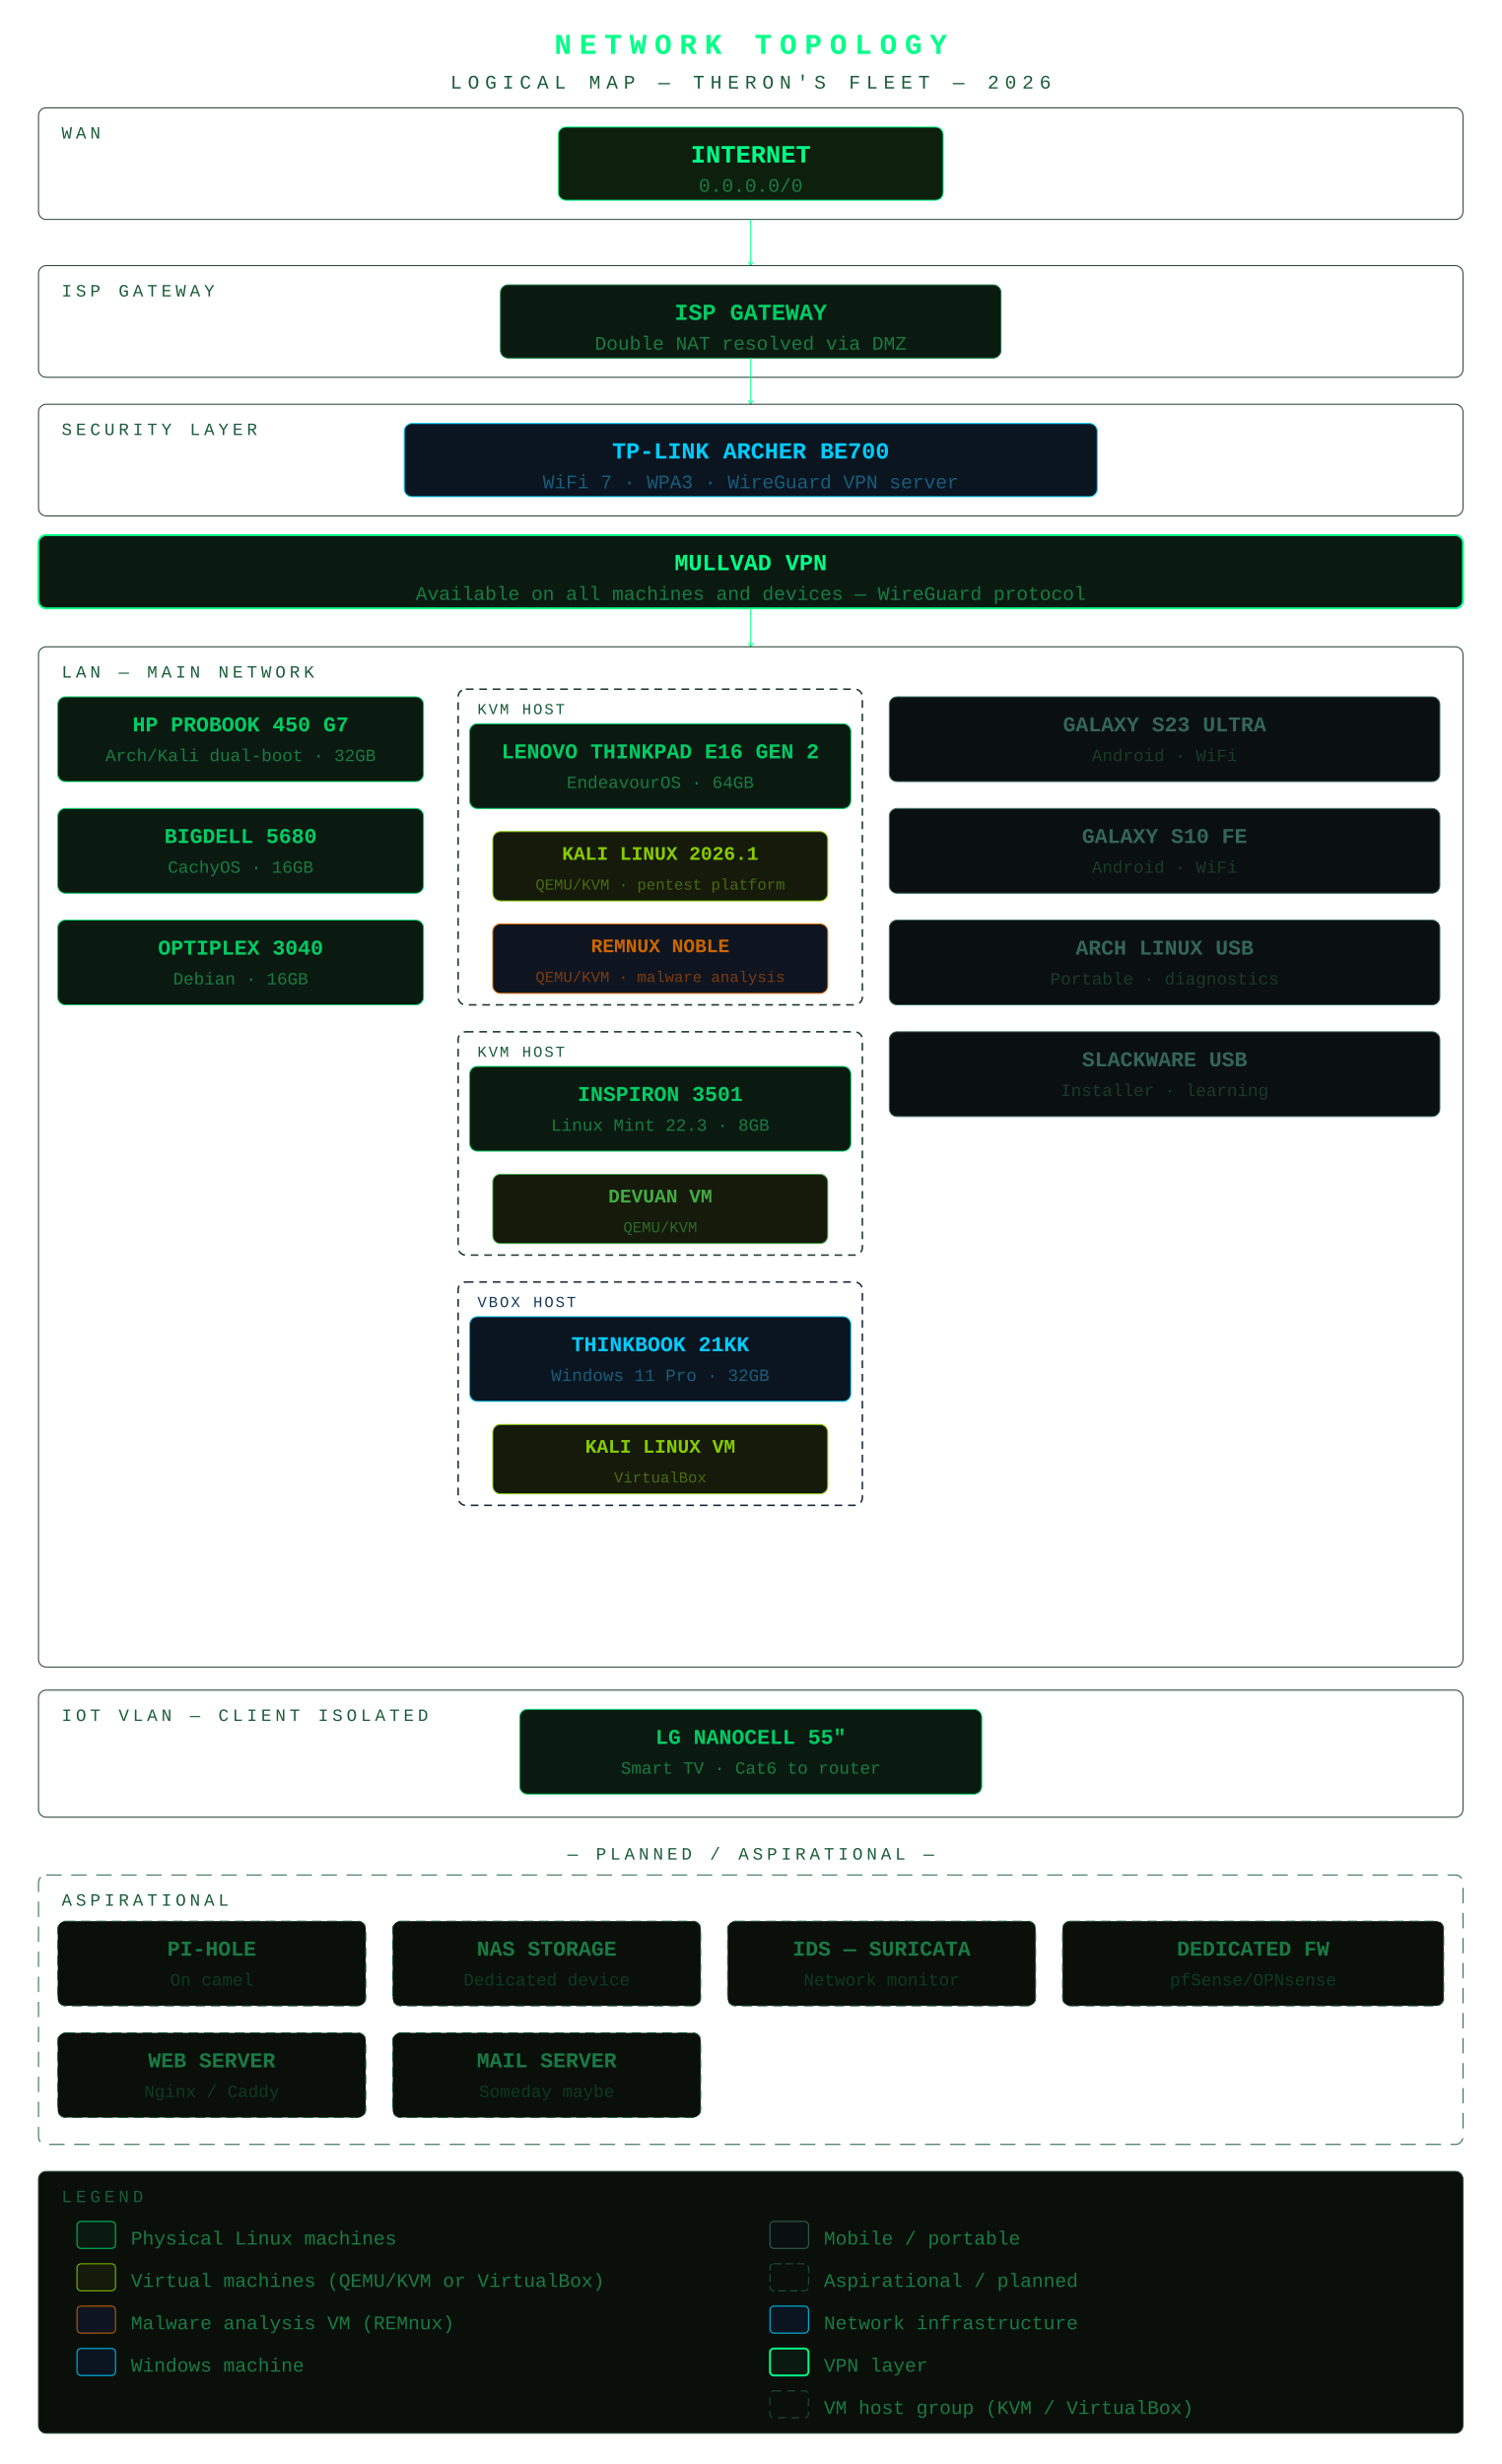
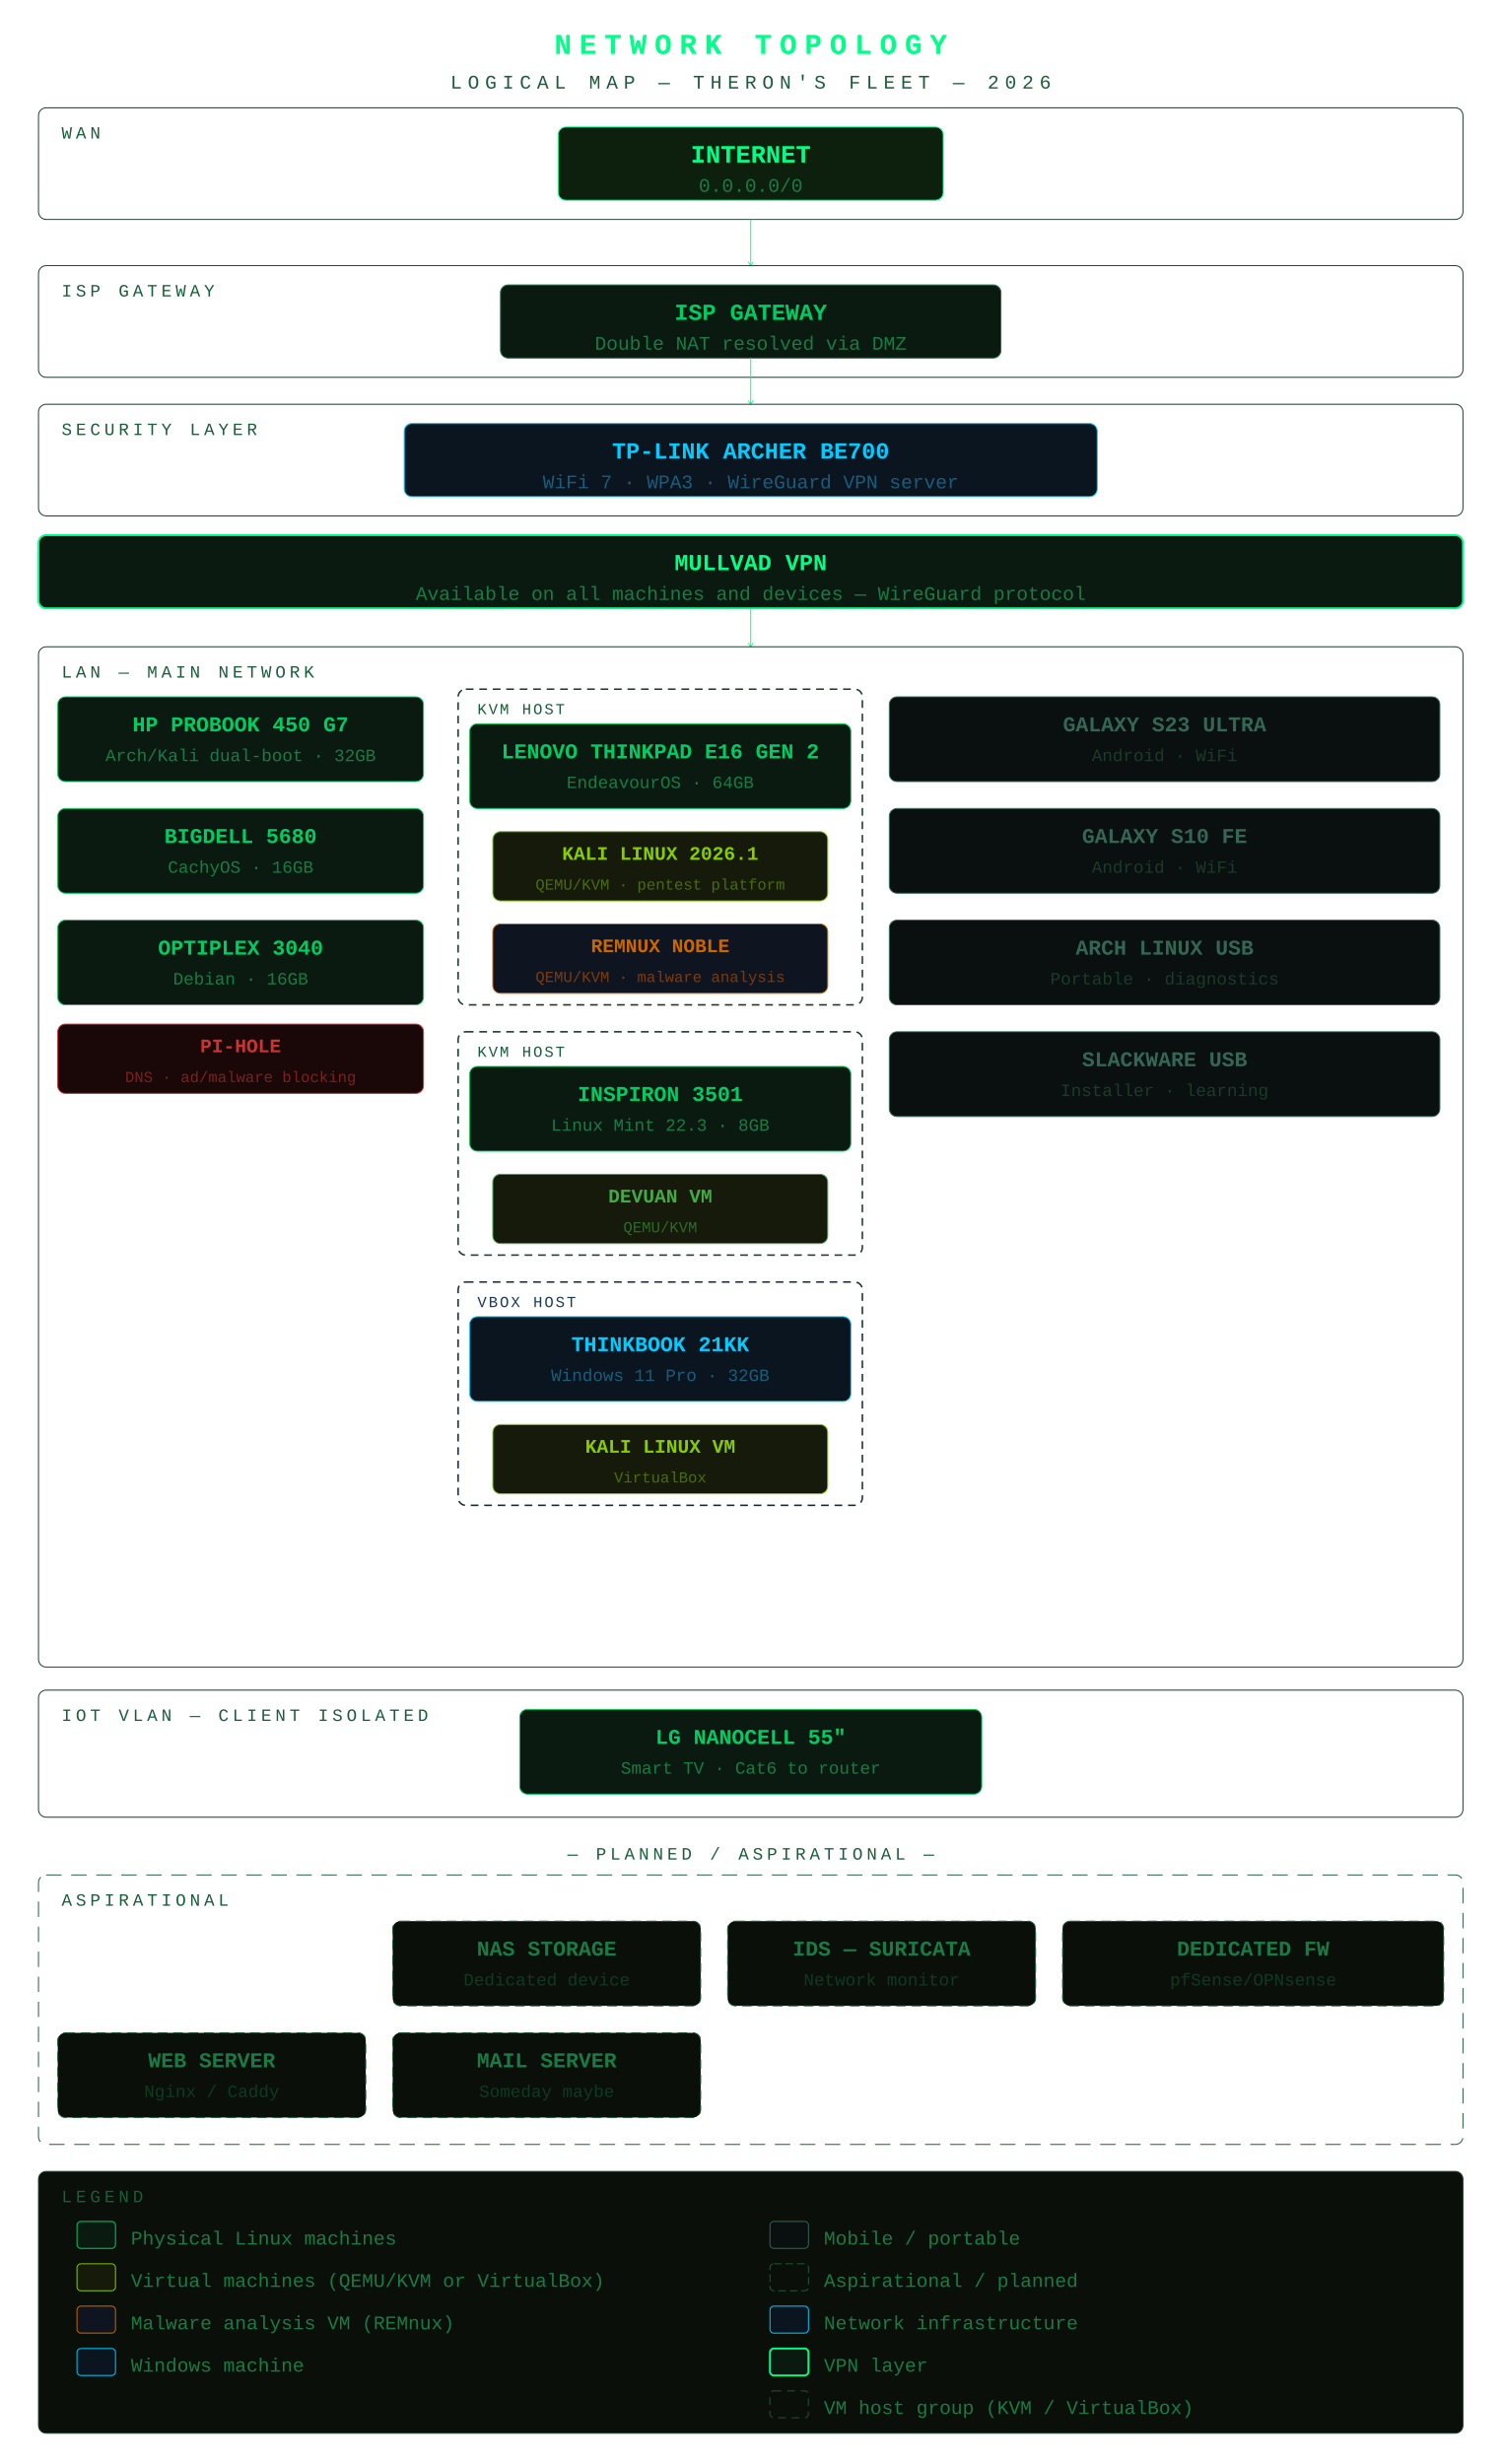
<svg xmlns="http://www.w3.org/2000/svg" width="100%" viewBox="0 0 780 1280" style="background:#0a0f0a;border-radius:8px">
  <defs>
    <marker id="arrow" viewBox="0 0 10 10" refX="8" refY="5" markerWidth="6" markerHeight="6" orient="auto-start-reverse">
      <path d="M2 1L8 5L2 9" fill="none" stroke="context-stroke" stroke-width="1.5" stroke-linecap="round" stroke-linejoin="round" />
    </marker>
  </defs>
  <text font-family="'Courier New',monospace" font-size="15" font-weight="bold" fill="#00ff88" x="390" y="28" text-anchor="middle" letter-spacing="4">NETWORK TOPOLOGY</text>
  <text font-family="'Courier New',monospace" font-size="10" fill="#1a5c3a" x="390" y="46" text-anchor="middle" letter-spacing="3">LOGICAL MAP — THERON'S FLEET — 2026</text>
  <rect x="20" y="56" width="740" height="58" rx="4" fill="none" stroke="#1a3a2a" stroke-width="0.5" />
  <text font-family="'Courier New',monospace" font-size="9" fill="#1a5c3a" x="32" y="72" letter-spacing="2">WAN</text>
  <rect x="290" y="66" width="200" height="38" rx="4" fill="#0d1f0d" stroke="#00ff88" stroke-width="0.5" />
  <text font-family="'Courier New',monospace" font-size="13" font-weight="bold" fill="#00ff88" x="390" y="81" text-anchor="middle" dominant-baseline="central">INTERNET</text>
  <text font-family="'Courier New',monospace" font-size="10" fill="#1a7a45" x="390" y="97" text-anchor="middle" dominant-baseline="central">0.0.0.0/0</text>
  <line x1="390" y1="114" x2="390" y2="138" stroke="#00ff88" stroke-width="0.5" marker-end="url(#arrow)" />
  <rect x="20" y="138" width="740" height="58" rx="4" fill="none" stroke="#1a3a2a" stroke-width="0.5" />
  <text font-family="'Courier New',monospace" font-size="9" fill="#1a5c3a" x="32" y="154" letter-spacing="2">ISP GATEWAY</text>
  <rect x="260" y="148" width="260" height="38" rx="4" fill="#0a1a10" stroke="#1a7a45" stroke-width="0.5" />
  <text font-family="'Courier New',monospace" font-size="12" font-weight="bold" fill="#00cc66" x="390" y="163" text-anchor="middle" dominant-baseline="central">ISP GATEWAY</text>
  <text font-family="'Courier New',monospace" font-size="10" fill="#1a7a45" x="390" y="179" text-anchor="middle" dominant-baseline="central">Double NAT resolved via DMZ</text>
  <line x1="390" y1="186" x2="390" y2="210" stroke="#00ff88" stroke-width="0.5" marker-end="url(#arrow)" />
  <rect x="20" y="210" width="740" height="58" rx="4" fill="none" stroke="#1a3a2a" stroke-width="0.5" />
  <text font-family="'Courier New',monospace" font-size="9" fill="#1a5c3a" x="32" y="226" letter-spacing="2">SECURITY LAYER</text>
  <rect x="210" y="220" width="360" height="38" rx="4" fill="#0a1520" stroke="#00ccff" stroke-width="0.5" />
  <text font-family="'Courier New',monospace" font-size="12" font-weight="bold" fill="#00ccff" x="390" y="235" text-anchor="middle" dominant-baseline="central">TP-LINK ARCHER BE700</text>
  <text font-family="'Courier New',monospace" font-size="10" fill="#1a5c7a" x="390" y="251" text-anchor="middle" dominant-baseline="central">WiFi 7 · WPA3 · WireGuard VPN server</text>
  <rect x="20" y="278" width="740" height="38" rx="4" fill="#0a1a10" stroke="#00ff88" stroke-width="1" />
  <text font-family="'Courier New',monospace" font-size="12" font-weight="bold" fill="#00ff88" x="390" y="293" text-anchor="middle" dominant-baseline="central">MULLVAD VPN</text>
  <text font-family="'Courier New',monospace" font-size="10" fill="#1a7a45" x="390" y="309" text-anchor="middle" dominant-baseline="central">Available on all machines and devices — WireGuard protocol</text>
  <line x1="390" y1="316" x2="390" y2="336" stroke="#00ff88" stroke-width="0.5" marker-end="url(#arrow)" />
  <rect x="20" y="336" width="740" height="530" rx="4" fill="none" stroke="#1a3a2a" stroke-width="0.5" />
  <text font-family="'Courier New',monospace" font-size="9" fill="#1a5c3a" x="32" y="352" letter-spacing="2">LAN — MAIN NETWORK</text>
  <rect x="30" y="362" width="190" height="44" rx="4" fill="#0a1a10" stroke="#00cc66" stroke-width="0.5" />
  <text font-family="'Courier New',monospace" font-size="11" font-weight="bold" fill="#00cc66" x="125" y="377" text-anchor="middle" dominant-baseline="central">HP PROBOOK 450 G7</text>
  <text font-family="'Courier New',monospace" font-size="9" fill="#1a7a45" x="125" y="393" text-anchor="middle" dominant-baseline="central">Arch/Kali dual-boot · 32GB</text>
  <rect x="30" y="420" width="190" height="44" rx="4" fill="#0a1a10" stroke="#00cc66" stroke-width="0.5" />
  <text font-family="'Courier New',monospace" font-size="11" font-weight="bold" fill="#00cc66" x="125" y="435" text-anchor="middle" dominant-baseline="central">BIGDELL 5680</text>
  <text font-family="'Courier New',monospace" font-size="9" fill="#1a7a45" x="125" y="451" text-anchor="middle" dominant-baseline="central">CachyOS · 16GB</text>
  <rect x="30" y="478" width="190" height="44" rx="4" fill="#0a1a10" stroke="#00cc66" stroke-width="0.5" />
  <text font-family="'Courier New',monospace" font-size="11" font-weight="bold" fill="#00cc66" x="125" y="493" text-anchor="middle" dominant-baseline="central">OPTIPLEX 3040</text>
  <text font-family="'Courier New',monospace" font-size="9" fill="#1a7a45" x="125" y="509" text-anchor="middle" dominant-baseline="central">Debian · 16GB</text>
+   <rect x="30" y="532" width="190" height="36" rx="4" fill="#1a0808" stroke="#cc3333" stroke-width="0.5" />
+   <text font-family="'Courier New',monospace" font-size="10" font-weight="bold" fill="#cc3333" x="125" y="544" text-anchor="middle" dominant-baseline="central">PI-HOLE</text>
+   <text font-family="'Courier New',monospace" font-size="8" fill="#7a2020" x="125" y="560" text-anchor="middle" dominant-baseline="central">DNS · ad/malware blocking</text>
  <rect x="238" y="358" width="210" height="164" rx="4" fill="none" stroke="#1a3a2a" stroke-width="0.8" stroke-dasharray="4 3" />
  <text font-family="'Courier New',monospace" font-size="8" fill="#1a5c3a" x="248" y="371" letter-spacing="1">KVM HOST</text>
  <rect x="244" y="376" width="198" height="44" rx="4" fill="#0a1a10" stroke="#00cc66" stroke-width="0.5" />
  <text font-family="'Courier New',monospace" font-size="11" font-weight="bold" fill="#00cc66" x="343" y="391" text-anchor="middle" dominant-baseline="central">LENOVO THINKPAD E16 GEN 2</text>
  <text font-family="'Courier New',monospace" font-size="9" fill="#1a7a45" x="343" y="407" text-anchor="middle" dominant-baseline="central">EndeavourOS · 64GB</text>
  <rect x="256" y="432" width="174" height="36" rx="4" fill="#151a0a" stroke="#88cc00" stroke-width="0.5" />
  <text font-family="'Courier New',monospace" font-size="10" font-weight="bold" fill="#88cc00" x="343" y="444" text-anchor="middle" dominant-baseline="central">KALI LINUX 2026.1</text>
  <text font-family="'Courier New',monospace" font-size="8" fill="#4a6a10" x="343" y="460" text-anchor="middle" dominant-baseline="central">QEMU/KVM · pentest platform</text>
  <rect x="256" y="480" width="174" height="36" rx="4" fill="#0f1520" stroke="#cc6600" stroke-width="0.5" />
  <text font-family="'Courier New',monospace" font-size="10" font-weight="bold" fill="#cc6600" x="343" y="492" text-anchor="middle" dominant-baseline="central">REMNUX NOBLE</text>
  <text font-family="'Courier New',monospace" font-size="8" fill="#7a3a10" x="343" y="508" text-anchor="middle" dominant-baseline="central">QEMU/KVM · malware analysis</text>
  <rect x="238" y="536" width="210" height="116" rx="4" fill="none" stroke="#1a3a2a" stroke-width="0.8" stroke-dasharray="4 3" />
  <text font-family="'Courier New',monospace" font-size="8" fill="#1a5c3a" x="248" y="549" letter-spacing="1">KVM HOST</text>
  <rect x="244" y="554" width="198" height="44" rx="4" fill="#0a1a10" stroke="#00cc66" stroke-width="0.5" />
  <text font-family="'Courier New',monospace" font-size="11" font-weight="bold" fill="#00cc66" x="343" y="569" text-anchor="middle" dominant-baseline="central">INSPIRON 3501</text>
  <text font-family="'Courier New',monospace" font-size="9" fill="#1a7a45" x="343" y="585" text-anchor="middle" dominant-baseline="central">Linux Mint 22.3 · 8GB</text>
  <rect x="256" y="610" width="174" height="36" rx="4" fill="#151a0a" stroke="#44aa44" stroke-width="0.5" />
  <text font-family="'Courier New',monospace" font-size="10" font-weight="bold" fill="#44aa44" x="343" y="622" text-anchor="middle" dominant-baseline="central">DEVUAN VM</text>
  <text font-family="'Courier New',monospace" font-size="8" fill="#2a6a2a" x="343" y="638" text-anchor="middle" dominant-baseline="central">QEMU/KVM</text>
  <rect x="238" y="666" width="210" height="116" rx="4" fill="none" stroke="#1a2a3a" stroke-width="0.8" stroke-dasharray="4 3" />
  <text font-family="'Courier New',monospace" font-size="8" fill="#1a3a5c" x="248" y="679" letter-spacing="1">VBOX HOST</text>
  <rect x="244" y="684" width="198" height="44" rx="4" fill="#0a1520" stroke="#00ccff" stroke-width="0.5" />
  <text font-family="'Courier New',monospace" font-size="11" font-weight="bold" fill="#00ccff" x="343" y="699" text-anchor="middle" dominant-baseline="central">THINKBOOK 21KK</text>
  <text font-family="'Courier New',monospace" font-size="9" fill="#1a5c7a" x="343" y="715" text-anchor="middle" dominant-baseline="central">Windows 11 Pro · 32GB</text>
  <rect x="256" y="740" width="174" height="36" rx="4" fill="#151a0a" stroke="#88cc00" stroke-width="0.5" />
  <text font-family="'Courier New',monospace" font-size="10" font-weight="bold" fill="#88cc00" x="343" y="752" text-anchor="middle" dominant-baseline="central">KALI LINUX VM</text>
  <text font-family="'Courier New',monospace" font-size="8" fill="#4a6a10" x="343" y="768" text-anchor="middle" dominant-baseline="central">VirtualBox</text>
  <rect x="462" y="362" width="286" height="44" rx="4" fill="#0a0f0f" stroke="#336655" stroke-width="0.5" />
  <text font-family="'Courier New',monospace" font-size="11" font-weight="bold" fill="#336655" x="605" y="377" text-anchor="middle" dominant-baseline="central">GALAXY S23 ULTRA</text>
  <text font-family="'Courier New',monospace" font-size="9" fill="#1a3a2a" x="605" y="393" text-anchor="middle" dominant-baseline="central">Android · WiFi</text>
  <rect x="462" y="420" width="286" height="44" rx="4" fill="#0a0f0f" stroke="#336655" stroke-width="0.5" />
  <text font-family="'Courier New',monospace" font-size="11" font-weight="bold" fill="#336655" x="605" y="435" text-anchor="middle" dominant-baseline="central">GALAXY S10 FE</text>
  <text font-family="'Courier New',monospace" font-size="9" fill="#1a3a2a" x="605" y="451" text-anchor="middle" dominant-baseline="central">Android · WiFi</text>
  <rect x="462" y="478" width="286" height="44" rx="4" fill="#0a0f0f" stroke="#336655" stroke-width="0.5" />
  <text font-family="'Courier New',monospace" font-size="11" font-weight="bold" fill="#336655" x="605" y="493" text-anchor="middle" dominant-baseline="central">ARCH LINUX USB</text>
  <text font-family="'Courier New',monospace" font-size="9" fill="#1a3a2a" x="605" y="509" text-anchor="middle" dominant-baseline="central">Portable · diagnostics</text>
  <rect x="462" y="536" width="286" height="44" rx="4" fill="#0a0f0f" stroke="#336655" stroke-width="0.5" />
  <text font-family="'Courier New',monospace" font-size="11" font-weight="bold" fill="#336655" x="605" y="551" text-anchor="middle" dominant-baseline="central">SLACKWARE USB</text>
  <text font-family="'Courier New',monospace" font-size="9" fill="#1a3a2a" x="605" y="567" text-anchor="middle" dominant-baseline="central">Installer · learning</text>
  <rect x="20" y="878" width="740" height="66" rx="4" fill="none" stroke="#1a3a2a" stroke-width="0.5" />
  <text font-family="'Courier New',monospace" font-size="9" fill="#1a5c3a" x="32" y="894" letter-spacing="2">IOT VLAN — CLIENT ISOLATED</text>
  <rect x="270" y="888" width="240" height="44" rx="4" fill="#0a1a10" stroke="#00cc66" stroke-width="0.5" />
  <text font-family="'Courier New',monospace" font-size="11" font-weight="bold" fill="#00cc66" x="390" y="903" text-anchor="middle" dominant-baseline="central">LG NANOCELL 55"</text>
  <text font-family="'Courier New',monospace" font-size="9" fill="#1a7a45" x="390" y="919" text-anchor="middle" dominant-baseline="central">Smart TV · Cat6 to router</text>
  <text font-family="'Courier New',monospace" font-size="9" fill="#1a5c3a" x="390" y="966" text-anchor="middle" letter-spacing="2">— PLANNED / ASPIRATIONAL —</text>
  <rect x="20" y="974" width="740" height="140" rx="4" fill="none" stroke="#1a5c3a" stroke-width="0.5" stroke-dasharray="8 5" />
  <text font-family="'Courier New',monospace" font-size="9" fill="#1a5c3a" x="32" y="990" letter-spacing="2">ASPIRATIONAL</text>
-   <rect x="30" y="998" width="160" height="44" rx="4" fill="#0a0f0a" stroke="#1a5c3a" stroke-width="0.5" stroke-dasharray="5 3" />
-   <text font-family="'Courier New',monospace" font-size="11" font-weight="bold" fill="#1a7a45" x="110" y="1013" text-anchor="middle" dominant-baseline="central">PI-HOLE</text>
-   <text font-family="'Courier New',monospace" font-size="9" fill="#0d3a20" x="110" y="1029" text-anchor="middle" dominant-baseline="central">On camel</text>
  <rect x="204" y="998" width="160" height="44" rx="4" fill="#0a0f0a" stroke="#1a5c3a" stroke-width="0.5" stroke-dasharray="5 3" />
  <text font-family="'Courier New',monospace" font-size="11" font-weight="bold" fill="#1a7a45" x="284" y="1013" text-anchor="middle" dominant-baseline="central">NAS STORAGE</text>
  <text font-family="'Courier New',monospace" font-size="9" fill="#0d3a20" x="284" y="1029" text-anchor="middle" dominant-baseline="central">Dedicated device</text>
  <rect x="378" y="998" width="160" height="44" rx="4" fill="#0a0f0a" stroke="#1a5c3a" stroke-width="0.5" stroke-dasharray="5 3" />
  <text font-family="'Courier New',monospace" font-size="11" font-weight="bold" fill="#1a7a45" x="458" y="1013" text-anchor="middle" dominant-baseline="central">IDS — SURICATA</text>
  <text font-family="'Courier New',monospace" font-size="9" fill="#0d3a20" x="458" y="1029" text-anchor="middle" dominant-baseline="central">Network monitor</text>
  <rect x="552" y="998" width="198" height="44" rx="4" fill="#0a0f0a" stroke="#1a5c3a" stroke-width="0.5" stroke-dasharray="5 3" />
  <text font-family="'Courier New',monospace" font-size="11" font-weight="bold" fill="#1a7a45" x="651" y="1013" text-anchor="middle" dominant-baseline="central">DEDICATED FW</text>
  <text font-family="'Courier New',monospace" font-size="9" fill="#0d3a20" x="651" y="1029" text-anchor="middle" dominant-baseline="central">pfSense/OPNsense</text>
  <rect x="30" y="1056" width="160" height="44" rx="4" fill="#0a0f0a" stroke="#1a5c3a" stroke-width="0.5" stroke-dasharray="5 3" />
  <text font-family="'Courier New',monospace" font-size="11" font-weight="bold" fill="#1a7a45" x="110" y="1071" text-anchor="middle" dominant-baseline="central">WEB SERVER</text>
  <text font-family="'Courier New',monospace" font-size="9" fill="#0d3a20" x="110" y="1087" text-anchor="middle" dominant-baseline="central">Nginx / Caddy</text>
  <rect x="204" y="1056" width="160" height="44" rx="4" fill="#0a0f0a" stroke="#1a5c3a" stroke-width="0.5" stroke-dasharray="5 3" />
  <text font-family="'Courier New',monospace" font-size="11" font-weight="bold" fill="#1a7a45" x="284" y="1071" text-anchor="middle" dominant-baseline="central">MAIL SERVER</text>
  <text font-family="'Courier New',monospace" font-size="9" fill="#0d3a20" x="284" y="1087" text-anchor="middle" dominant-baseline="central">Someday maybe</text>
  <rect x="20" y="1128" width="740" height="136" rx="4" fill="#0a0f0a" stroke="#1a3a2a" stroke-width="0.5" />
  <text font-family="'Courier New',monospace" font-size="9" fill="#1a5c3a" x="32" y="1144" letter-spacing="2">LEGEND</text>
  <rect x="40" y="1154" width="20" height="14" rx="2" fill="#0a1a10" stroke="#00cc66" stroke-width="0.5" />
  <text font-family="'Courier New',monospace" font-size="10" fill="#1a7a45" x="68" y="1166">Physical Linux machines</text>
  <rect x="40" y="1176" width="20" height="14" rx="2" fill="#151a0a" stroke="#88cc00" stroke-width="0.5" />
  <text font-family="'Courier New',monospace" font-size="10" fill="#1a7a45" x="68" y="1188">Virtual machines (QEMU/KVM or VirtualBox)</text>
  <rect x="40" y="1198" width="20" height="14" rx="2" fill="#0f1520" stroke="#cc6600" stroke-width="0.5" />
  <text font-family="'Courier New',monospace" font-size="10" fill="#1a7a45" x="68" y="1210">Malware analysis VM (REMnux)</text>
  <rect x="40" y="1220" width="20" height="14" rx="2" fill="#0a1520" stroke="#00ccff" stroke-width="0.5" />
  <text font-family="'Courier New',monospace" font-size="10" fill="#1a7a45" x="68" y="1232">Windows machine</text>
  <rect x="400" y="1154" width="20" height="14" rx="2" fill="#0a0f0f" stroke="#336655" stroke-width="0.5" />
  <text font-family="'Courier New',monospace" font-size="10" fill="#1a7a45" x="428" y="1166">Mobile / portable</text>
  <rect x="400" y="1176" width="20" height="14" rx="2" fill="#0a0f0a" stroke="#1a5c3a" stroke-width="0.5" stroke-dasharray="4 2" />
  <text font-family="'Courier New',monospace" font-size="10" fill="#1a7a45" x="428" y="1188">Aspirational / planned</text>
  <rect x="400" y="1198" width="20" height="14" rx="2" fill="#0a1520" stroke="#00ccff" stroke-width="0.5" />
  <text font-family="'Courier New',monospace" font-size="10" fill="#1a7a45" x="428" y="1210">Network infrastructure</text>
  <rect x="400" y="1220" width="20" height="14" rx="2" fill="#0a1a10" stroke="#00ff88" stroke-width="1" />
  <text font-family="'Courier New',monospace" font-size="10" fill="#1a7a45" x="428" y="1232">VPN layer</text>
  <rect x="400" y="1242" width="20" height="14" rx="2" fill="none" stroke="#1a3a2a" stroke-width="0.8" stroke-dasharray="4 3" />
  <text font-family="'Courier New',monospace" font-size="10" fill="#1a7a45" x="428" y="1254">VM host group (KVM / VirtualBox)</text>
</svg>
